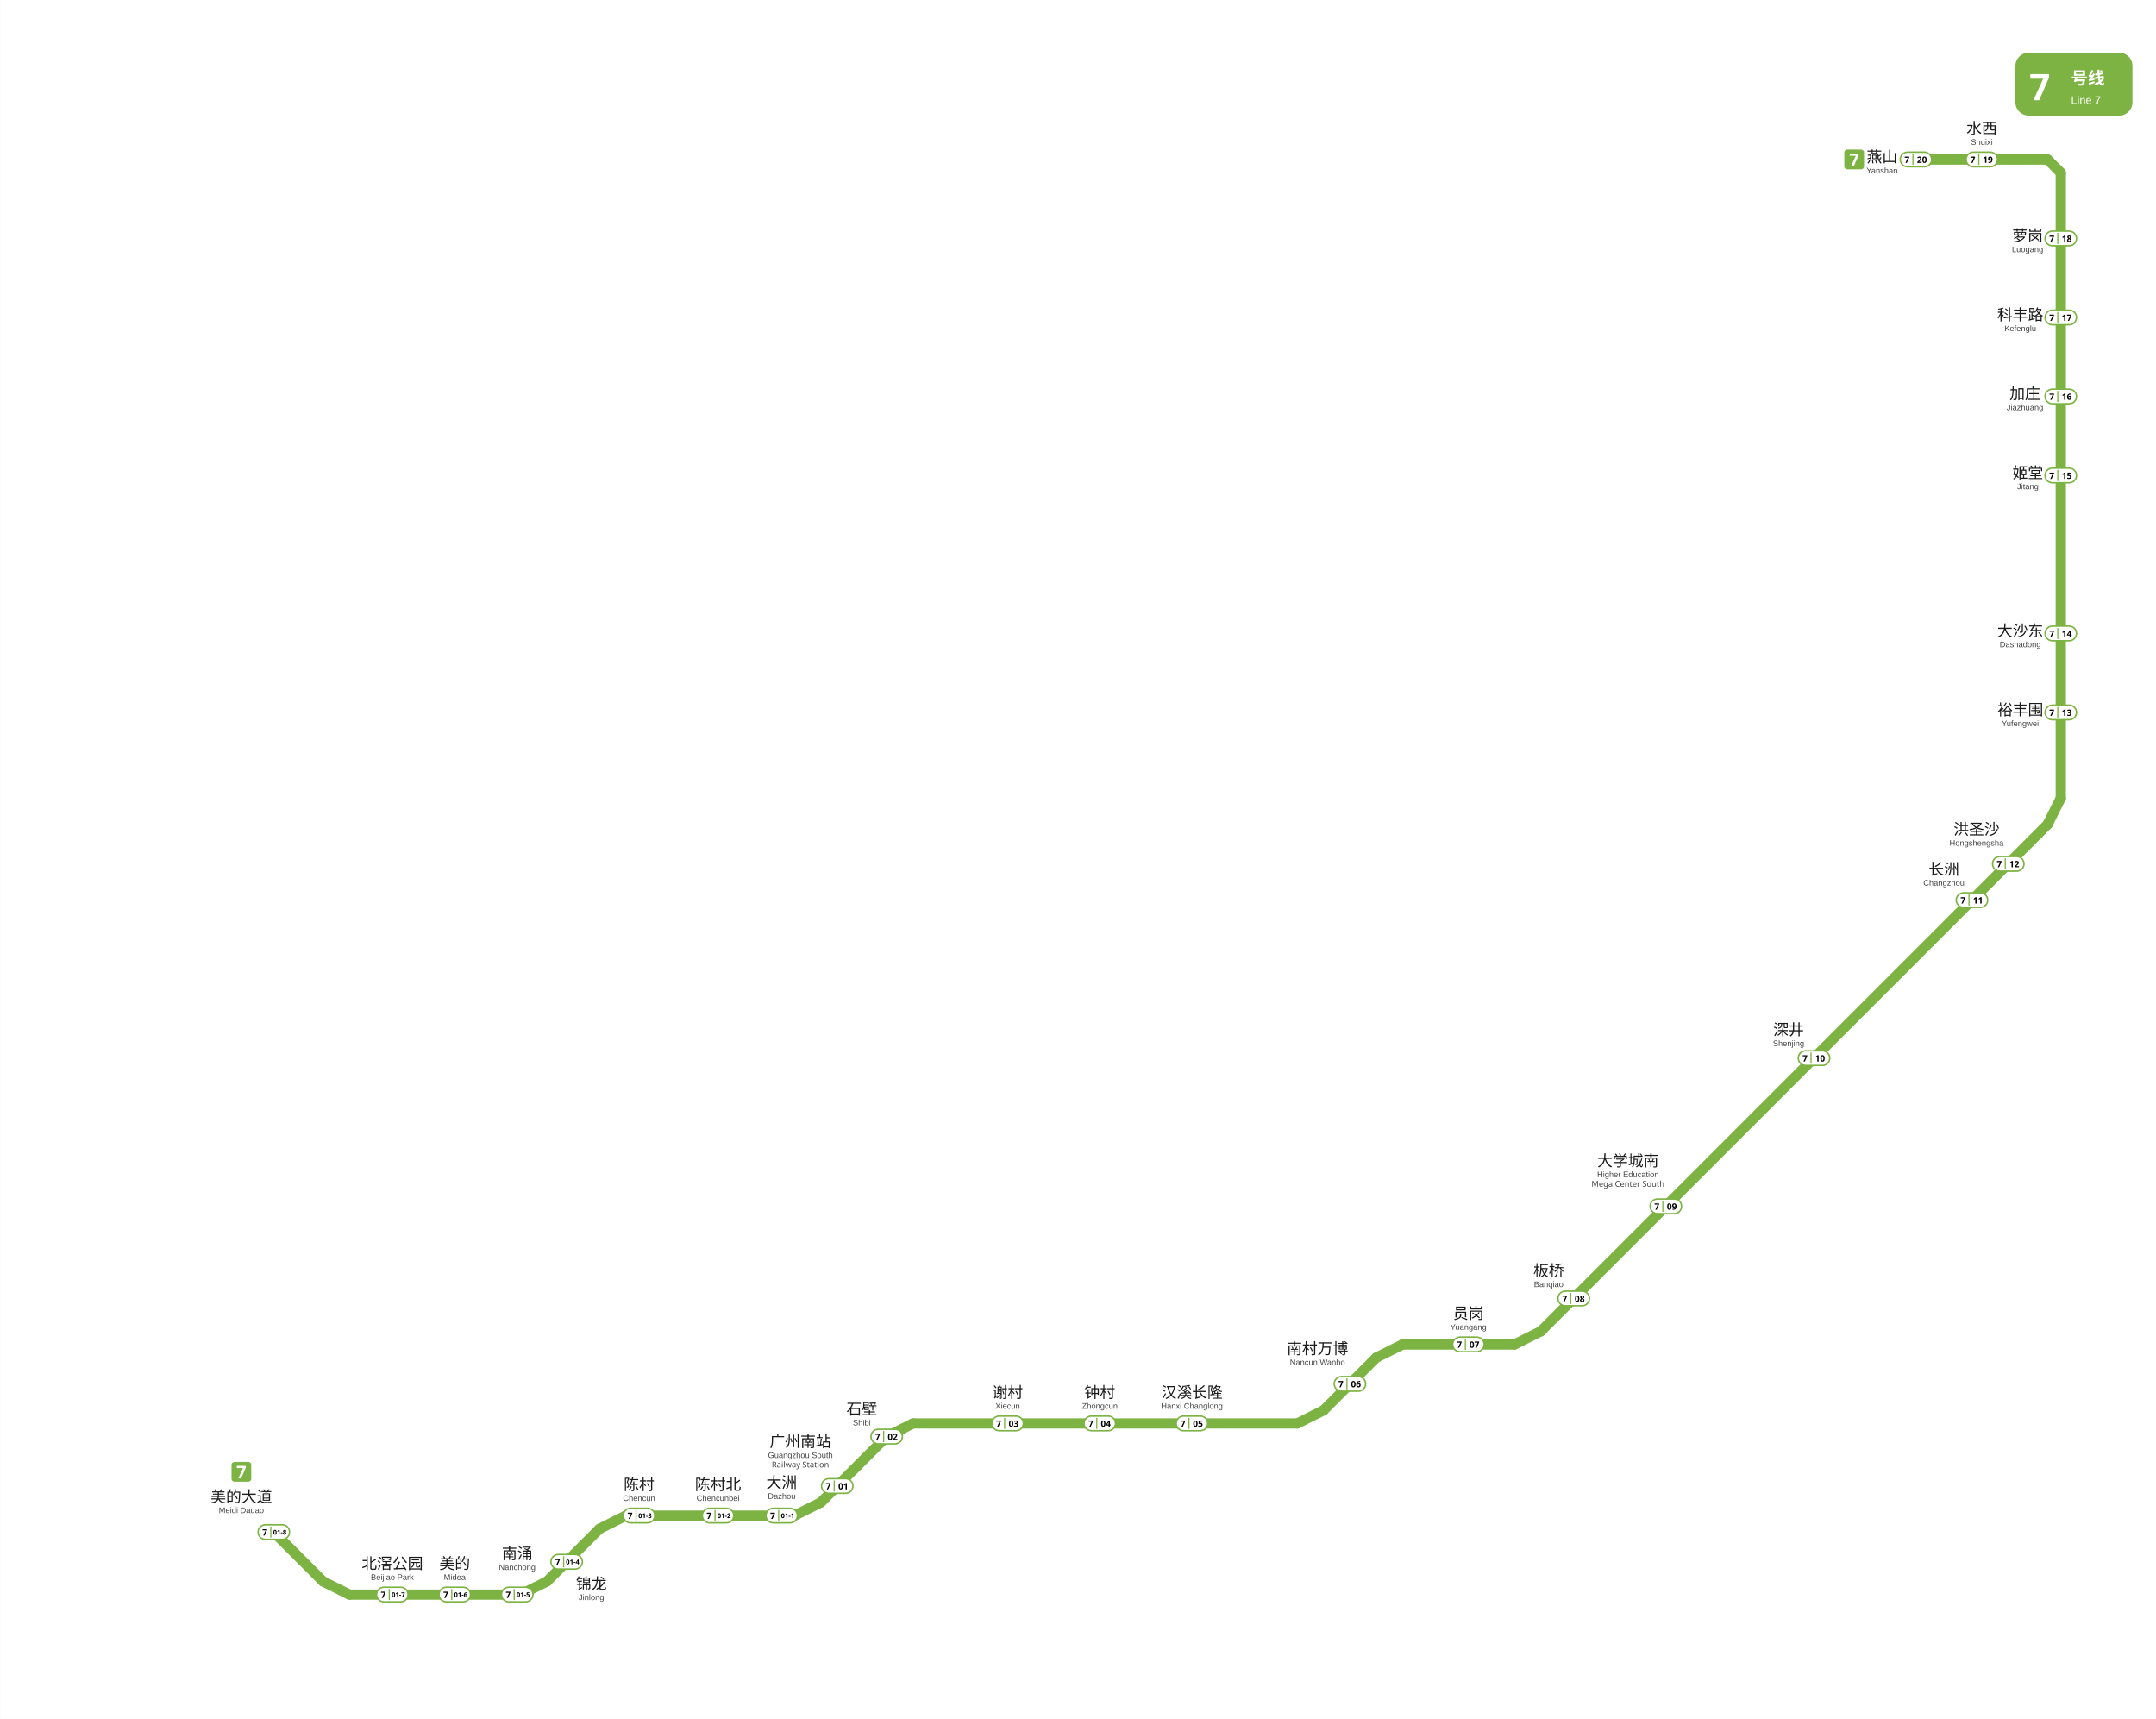
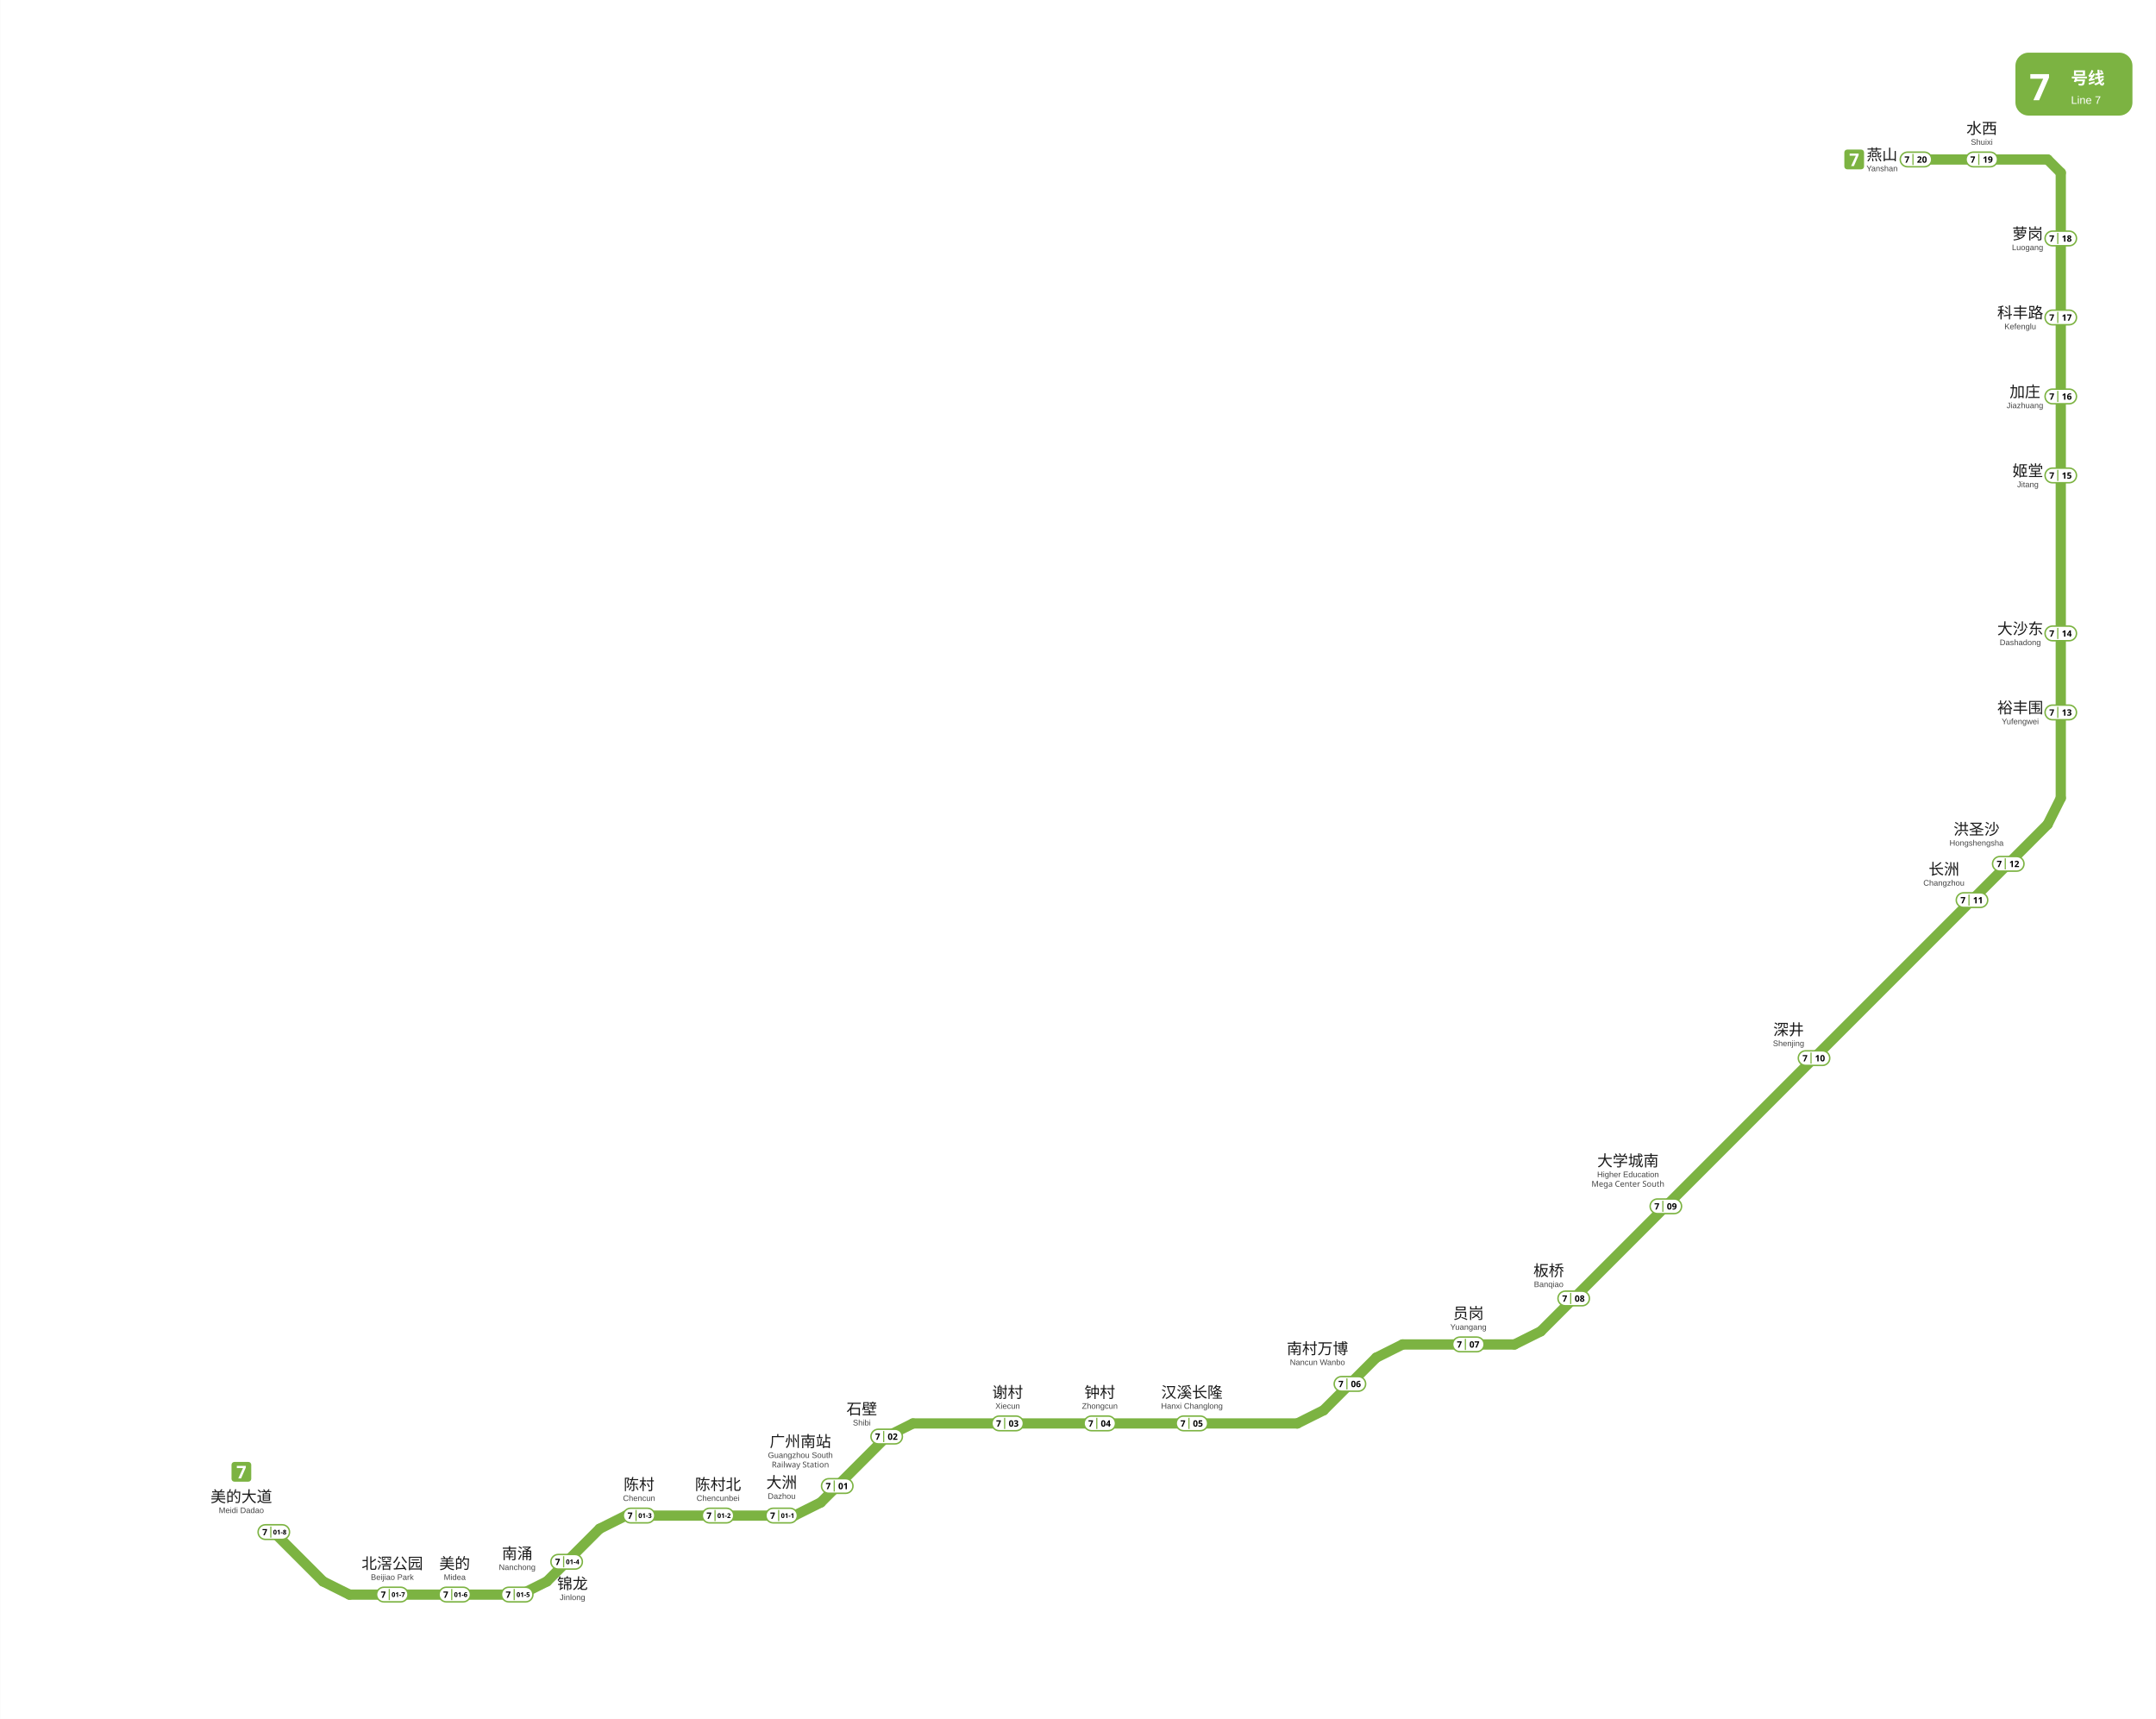
<svg xmlns="http://www.w3.org/2000/svg" viewBox="845.7 577.2 1473.8 1175.0" data-pins="加庄,北滘公园,南村万博,南涌,员岗,大学城南,大沙东,大洲,姬堂,广州南站,板桥,水西,汉溪长隆,洪圣沙,深井,燕山,石壁,科丰路,美的,美的大道,萝岗,裕丰围,谢村,钟村,锦龙,长洲,陈村,陈村北" width="1474" height="1175">
  <rect x="845.717" y="577.2" width="1473.783" height="1175.05" fill="#ffffff" />
  <g id="走廊">
    <line x1="1032.75" y1="1624.50" x2="1066.50" y2="1658.25" style="fill:none;stroke:#7CB342;stroke-width:7;stroke-linecap:round" />
    <line x1="1084.50" y1="1667.25" x2="1066.50" y2="1658.25" style="fill:none;stroke:#7CB342;stroke-width:7;stroke-linecap:round" />
    <line x1="1084.50" y1="1667.25" x2="1201.50" y2="1667.25" style="fill:none;stroke:#7CB342;stroke-width:7;stroke-linecap:round" />
    <line x1="1201.50" y1="1667.25" x2="1219.50" y2="1658.25" style="fill:none;stroke:#7CB342;stroke-width:7;stroke-linecap:round" />
    <line x1="1219.50" y1="1658.25" x2="1255.50" y2="1622.25" style="fill:none;stroke:#7CB342;stroke-width:7;stroke-linecap:round" />
    <line x1="1273.50" y1="1613.25" x2="1255.50" y2="1622.25" style="fill:none;stroke:#7CB342;stroke-width:7;stroke-linecap:round" />
    <line x1="1273.50" y1="1613.25" x2="1388.75" y2="1613.25" style="fill:none;stroke:#7CB342;stroke-width:7;stroke-linecap:round" />
    <line x1="1388.75" y1="1613.25" x2="1406.75" y2="1604.25" style="fill:none;stroke:#7CB342;stroke-width:7;stroke-linecap:round" />
    <line x1="1406.75" y1="1604.25" x2="1451.75" y2="1559.25" style="fill:none;stroke:#7CB342;stroke-width:7;stroke-linecap:round" />
    <line x1="1469.75" y1="1550.25" x2="1451.75" y2="1559.25" style="fill:none;stroke:#7CB342;stroke-width:7;stroke-linecap:round" />
    <line x1="1469.75" y1="1550.25" x2="1732.50" y2="1550.25" style="fill:none;stroke:#7CB342;stroke-width:7;stroke-linecap:round" />
    <line x1="1732.50" y1="1550.25" x2="1750.50" y2="1541.25" style="fill:none;stroke:#7CB342;stroke-width:7;stroke-linecap:round" />
    <line x1="1750.50" y1="1541.25" x2="1786.50" y2="1505.25" style="fill:none;stroke:#7CB342;stroke-width:7;stroke-linecap:round" />
    <line x1="1804.50" y1="1496.25" x2="1786.50" y2="1505.25" style="fill:none;stroke:#7CB342;stroke-width:7;stroke-linecap:round" />
    <line x1="1804.50" y1="1496.25" x2="1881.00" y2="1496.25" style="fill:none;stroke:#7CB342;stroke-width:7;stroke-linecap:round" />
    <line x1="1881.00" y1="1496.25" x2="1899.00" y2="1487.25" style="fill:none;stroke:#7CB342;stroke-width:7;stroke-linecap:round" />
    <line x1="1899.00" y1="1487.25" x2="2245.50" y2="1140.75" style="fill:none;stroke:#7CB342;stroke-width:7;stroke-linecap:round" />
    <line x1="2245.50" y1="686.25" x2="2155.50" y2="686.25" style="fill:none;stroke:#7CB342;stroke-width:7;stroke-linecap:round" />
    <line x1="2254.50" y1="695.25" x2="2245.50" y2="686.25" style="fill:none;stroke:#7CB342;stroke-width:7;stroke-linecap:round" />
    <line x1="2254.50" y1="1122.75" x2="2245.50" y2="1140.75" style="fill:none;stroke:#7CB342;stroke-width:7;stroke-linecap:round" />
    <line x1="2254.50" y1="1122.75" x2="2254.50" y2="695.25" style="fill:none;stroke:#7CB342;stroke-width:7;stroke-linecap:round" />
  </g>
  <g id="线路徽标">
    <g data-badge="header" transform="translate(2223.5 613.2)" data-ink="#FFFFFF" data-box="2223.5,613.2,2303.5,656.2" data-chip="2223.5,613.2,2303.5,656.2">
      <rect x="0" y="0" width="80.0" height="43.0" rx="9.0" fill="#7CB342" />
      <text x="9.5" y="32.5" font-family="'Microsoft YaHei', sans-serif" font-size="25" font-weight="bold" fill="#FFFFFF">7</text>
      <text x="38.0" y="21.5" font-family="'Microsoft YaHei', sans-serif" font-size="11.5" font-weight="600" fill="#FFFFFF">号线</text>
      <text x="38.0" y="35.0" font-family="Arial, sans-serif" font-size="7.5" fill="#FFFFFF">Line 7</text>
    </g>
    <g data-badge="chip" transform="translate(1003.88 1576.55)" data-box="1003.9,1576.6,1017.4,1590.0">
      <path d="M11.54 13.49h-9.59c-1.07 0 -1.95 -0.88 -1.95 -1.95v-9.59c0 -1.07 0.88 -1.95 1.95 -1.95h9.59c1.07 0 1.95 0.88 1.95 1.95v9.59C13.49 12.61 12.61 13.49 11.54 13.49z" fill="#7CB342" />
      <path d="M4.64 11.24l3.22 -7.04h-4.22v-1.52h6.14v1.14l-3.24 7.43H4.64z" fill="#FFFFFF" />
    </g>
    <g data-badge="chip" transform="translate(2106.52 679.455)" data-box="2106.5,679.5,2120.0,692.9">
      <path d="M11.54 13.49h-9.59c-1.07 0 -1.95 -0.88 -1.95 -1.95v-9.59c0 -1.07 0.88 -1.95 1.95 -1.95h9.59c1.07 0 1.95 0.88 1.95 1.95v9.59C13.49 12.61 12.61 13.49 11.54 13.49z" fill="#7CB342" />
      <path d="M4.64 11.24l3.22 -7.04h-4.22v-1.52h6.14v1.14l-3.24 7.43H4.64z" fill="#FFFFFF" />
    </g>
  </g>
  <g id="站名标注" font-family="'Microsoft YaHei', 'PingFang SC', sans-serif">
    <text x="1010.60" y="1604.00" text-anchor="middle" font-size="10.5" font-weight="500" fill="#1a1a1a">美的大道</text>
    <text x="1010.60" y="1611.50" text-anchor="middle" font-size="5.5" font-family="Arial, sans-serif" fill="#444444">Meidi Dadao</text>
    <text x="1113.80" y="1649.70" text-anchor="middle" font-size="10.5" font-weight="500" fill="#1a1a1a">北滘公园</text>
    <text x="1113.80" y="1657.20" text-anchor="middle" font-size="5.5" font-family="Arial, sans-serif" fill="#444444">Beijiao Park</text>
    <text x="1156.50" y="1649.70" text-anchor="middle" font-size="10.5" font-weight="500" fill="#1a1a1a">美的</text>
    <text x="1156.50" y="1657.20" text-anchor="middle" font-size="5.5" font-family="Arial, sans-serif" fill="#444444">Midea</text>
    <text x="1282.50" y="1595.70" text-anchor="middle" font-size="10.5" font-weight="500" fill="#1a1a1a">陈村</text>
    <text x="1282.50" y="1603.20" text-anchor="middle" font-size="5.5" font-family="Arial, sans-serif" fill="#444444">Chencun</text>
    <text x="1336.50" y="1595.70" text-anchor="middle" font-size="10.5" font-weight="500" fill="#1a1a1a">陈村北</text>
    <text x="1336.50" y="1603.20" text-anchor="middle" font-size="5.5" font-family="Arial, sans-serif" fill="#444444">Chencunbei</text>
    <text x="1380.00" y="1594.30" text-anchor="middle" font-size="10.5" font-weight="500" fill="#1a1a1a">大洲</text>
    <text x="1380.00" y="1601.80" text-anchor="middle" font-size="5.5" font-family="Arial, sans-serif" fill="#444444">Dazhou</text>
    <text x="1534.50" y="1532.70" text-anchor="middle" font-size="10.5" font-weight="500" fill="#1a1a1a">谢村</text>
    <text x="1534.50" y="1540.20" text-anchor="middle" font-size="5.5" font-family="Arial, sans-serif" fill="#444444">Xiecun</text>
    <text x="1597.50" y="1532.70" text-anchor="middle" font-size="10.5" font-weight="500" fill="#1a1a1a">钟村</text>
    <text x="1597.50" y="1540.20" text-anchor="middle" font-size="5.5" font-family="Arial, sans-serif" fill="#444444">Zhongcun</text>
    <text x="1660.50" y="1532.70" text-anchor="middle" font-size="10.5" font-weight="500" fill="#1a1a1a">汉溪长隆</text>
    <text x="1660.50" y="1540.20" text-anchor="middle" font-size="5.5" font-family="Arial, sans-serif" fill="#444444">Hanxi Changlong</text>
    <text x="1746.30" y="1502.80" text-anchor="middle" font-size="10.5" font-weight="500" fill="#1a1a1a">南村万博</text>
    <text x="1746.30" y="1510.30" text-anchor="middle" font-size="5.5" font-family="Arial, sans-serif" fill="#444444">Nancun Wanbo</text>
    <text x="1849.50" y="1478.70" text-anchor="middle" font-size="10.5" font-weight="500" fill="#1a1a1a">员岗</text>
    <text x="1849.50" y="1486.20" text-anchor="middle" font-size="5.5" font-family="Arial, sans-serif" fill="#444444">Yuangang</text>
    <text x="1904.40" y="1449.50" text-anchor="middle" font-size="10.5" font-weight="500" fill="#1a1a1a">板桥</text>
    <text x="1904.40" y="1457.00" text-anchor="middle" font-size="5.5" font-family="Arial, sans-serif" fill="#444444">Banqiao</text>
    <text x="1958.60" y="1374.40" text-anchor="middle" font-size="10.5" font-weight="500" fill="#1a1a1a">大学城南</text>
    <text x="1958.60" y="1381.90" text-anchor="middle" font-size="5.5" font-family="Arial, sans-serif" fill="#444444">Higher Education</text>
    <text x="1958.60" y="1388.40" text-anchor="middle" font-size="5.5" fill="#444444">Mega Center South</text>
    <text x="2068.40" y="1284.80" text-anchor="middle" font-size="10.5" font-weight="500" fill="#1a1a1a">深井</text>
    <text x="2068.40" y="1292.30" text-anchor="middle" font-size="5.5" font-family="Arial, sans-serif" fill="#444444">Shenjing</text>
    <text x="2174.60" y="1175.10" text-anchor="middle" font-size="10.5" font-weight="500" fill="#1a1a1a">长洲</text>
    <text x="2174.60" y="1182.60" text-anchor="middle" font-size="5.5" font-family="Arial, sans-serif" fill="#444444">Changzhou</text>
    <text x="2196.90" y="1147.80" text-anchor="middle" font-size="10.5" font-weight="500" fill="#1a1a1a">洪圣沙</text>
    <text x="2196.90" y="1155.30" text-anchor="middle" font-size="5.5" font-family="Arial, sans-serif" fill="#444444">Hongshengsha</text>
-     <text x="2226.80" y="1066.10" text-anchor="middle" font-size="10.5" font-weight="500" fill="#1a1a1a">裕丰围</text>
-     <text x="2226.80" y="1073.60" text-anchor="middle" font-size="5.5" font-family="Arial, sans-serif" fill="#444444">Yufengwei</text>
-     <text x="2226.80" y="1012.10" text-anchor="middle" font-size="10.5" font-weight="500" fill="#1a1a1a">大沙东</text>
-     <text x="2226.80" y="1019.60" text-anchor="middle" font-size="5.5" font-family="Arial, sans-serif" fill="#444444">Dashadong</text>
-     <text x="2232.00" y="904.12" text-anchor="middle" font-size="10.5" font-weight="500" fill="#1a1a1a">姬堂</text>
-     <text x="2232.00" y="911.62" text-anchor="middle" font-size="5.5" font-family="Arial, sans-serif" fill="#444444">Jitang</text>
-     <text x="2230.00" y="850.08" text-anchor="middle" font-size="10.5" font-weight="500" fill="#1a1a1a">加庄</text>
-     <text x="2230.00" y="857.58" text-anchor="middle" font-size="5.5" font-family="Arial, sans-serif" fill="#444444">Jiazhuang</text>
-     <text x="2226.80" y="796.10" text-anchor="middle" font-size="10.5" font-weight="500" fill="#1a1a1a">科丰路</text>
-     <text x="2226.80" y="803.60" text-anchor="middle" font-size="5.5" font-family="Arial, sans-serif" fill="#444444">Kefenglu</text>
-     <text x="2231.80" y="742.06" text-anchor="middle" font-size="10.5" font-weight="500" fill="#1a1a1a">萝岗</text>
-     <text x="2231.80" y="749.56" text-anchor="middle" font-size="5.5" font-family="Arial, sans-serif" fill="#444444">Luogang</text>
+     <text x="2226.80" y="1064.73" text-anchor="middle" font-size="10.5" font-weight="500" fill="#1a1a1a">裕丰围</text>
+     <text x="2226.80" y="1072.23" text-anchor="middle" font-size="5.5" font-family="Arial, sans-serif" fill="#444444">Yufengwei</text>
+     <text x="2226.80" y="1010.73" text-anchor="middle" font-size="10.5" font-weight="500" fill="#1a1a1a">大沙东</text>
+     <text x="2226.80" y="1018.23" text-anchor="middle" font-size="5.5" font-family="Arial, sans-serif" fill="#444444">Dashadong</text>
+     <text x="2232.00" y="902.73" text-anchor="middle" font-size="10.5" font-weight="500" fill="#1a1a1a">姬堂</text>
+     <text x="2232.00" y="910.23" text-anchor="middle" font-size="5.5" font-family="Arial, sans-serif" fill="#444444">Jitang</text>
+     <text x="2230.00" y="848.73" text-anchor="middle" font-size="10.5" font-weight="500" fill="#1a1a1a">加庄</text>
+     <text x="2230.00" y="856.23" text-anchor="middle" font-size="5.5" font-family="Arial, sans-serif" fill="#444444">Jiazhuang</text>
+     <text x="2226.80" y="794.73" text-anchor="middle" font-size="10.5" font-weight="500" fill="#1a1a1a">科丰路</text>
+     <text x="2226.80" y="802.23" text-anchor="middle" font-size="5.5" font-family="Arial, sans-serif" fill="#444444">Kefenglu</text>
+     <text x="2231.80" y="740.73" text-anchor="middle" font-size="10.5" font-weight="500" fill="#1a1a1a">萝岗</text>
+     <text x="2231.80" y="748.23" text-anchor="middle" font-size="5.5" font-family="Arial, sans-serif" fill="#444444">Luogang</text>
    <text x="2200.50" y="668.70" text-anchor="middle" font-size="10.5" font-weight="500" fill="#1a1a1a">水西</text>
    <text x="2200.50" y="676.20" text-anchor="middle" font-size="5.5" font-family="Arial, sans-serif" fill="#444444">Shuixi</text>
-     <text x="2132.30" y="688.12" text-anchor="middle" font-size="10.5" font-weight="500" fill="#1a1a1a">燕山</text>
-     <text x="2132.30" y="695.62" text-anchor="middle" font-size="5.5" font-family="Arial, sans-serif" fill="#444444">Yanshan</text>
+     <text x="2132.30" y="686.73" text-anchor="middle" font-size="10.5" font-weight="500" fill="#1a1a1a">燕山</text>
+     <text x="2132.30" y="694.23" text-anchor="middle" font-size="5.5" font-family="Arial, sans-serif" fill="#444444">Yanshan</text>
    <text x="1199.20" y="1642.90" text-anchor="middle" font-size="10.5" font-weight="500" fill="#1a1a1a">南涌</text>
    <text x="1199.20" y="1650.40" text-anchor="middle" font-size="5.5" font-family="Arial, sans-serif" fill="#444444">Nanchong</text>
-     <text x="1249.90" y="1663.50" text-anchor="middle" font-size="10.5" font-weight="500" fill="#1a1a1a">锦龙</text>
-     <text x="1249.90" y="1671.00" text-anchor="middle" font-size="5.5" font-family="Arial, sans-serif" fill="#444444">Jinlong</text>
+     <text x="1237.00" y="1663.50" text-anchor="middle" font-size="10.5" font-weight="500" fill="#1a1a1a">锦龙</text>
+     <text x="1237.00" y="1671.00" text-anchor="middle" font-size="5.5" font-family="Arial, sans-serif" fill="#444444">Jinlong</text>
    <text x="1392.80" y="1566.30" text-anchor="middle" font-size="10.5" font-weight="500" fill="#1a1a1a">广州南站</text>
    <text x="1392.80" y="1573.80" text-anchor="middle" font-size="5.5" font-family="Arial, sans-serif" fill="#444444">Guangzhou South</text>
    <text x="1392.80" y="1580.30" text-anchor="middle" font-size="5.5" fill="#444444">Railway Station</text>
    <text x="1434.80" y="1544.10" text-anchor="middle" font-size="10.5" font-weight="500" fill="#1a1a1a">石壁</text>
    <text x="1434.80" y="1551.60" text-anchor="middle" font-size="5.5" font-family="Arial, sans-serif" fill="#444444">Shibi</text>
  </g>
  <g id="编号牌" font-family="'Microsoft YaHei', 'PingFang SC', sans-serif">
    <rect x="1022.05" y="1619.50" width="21.50" height="10.00" rx="5.00" fill="#FFFFFF" stroke="#7CB342" stroke-width="1.0" />
    <line x1="1030.75" y1="1620.70" x2="1030.75" y2="1628.30" stroke="#7CB342" stroke-width="0.8" />
-     <text x="1026.65" y="1624.50" text-anchor="middle" dominant-baseline="central" font-size="6.0" font-weight="700" fill="#000000">7</text>
-     <text x="1036.90" y="1624.50" text-anchor="middle" dominant-baseline="central" textLength="9.70" lengthAdjust="spacingAndGlyphs" font-size="4.5" font-weight="700" fill="#000000">01-8</text>
+     <text x="1026.65" y="1624.38" text-anchor="middle" dominant-baseline="central" font-size="6.0" font-weight="700" fill="#000000">7</text>
+     <text x="1036.90" y="1624.41" text-anchor="middle" dominant-baseline="central" textLength="9.70" lengthAdjust="spacingAndGlyphs" font-size="4.5" font-weight="700" fill="#000000">01-8</text>
    <rect x="1103.05" y="1662.20" width="21.50" height="10.00" rx="5.00" fill="#FFFFFF" stroke="#7CB342" stroke-width="1.0" />
    <line x1="1111.75" y1="1663.40" x2="1111.75" y2="1671.00" stroke="#7CB342" stroke-width="0.8" />
-     <text x="1107.65" y="1667.20" text-anchor="middle" dominant-baseline="central" font-size="6.0" font-weight="700" fill="#000000">7</text>
-     <text x="1117.90" y="1667.20" text-anchor="middle" dominant-baseline="central" textLength="9.70" lengthAdjust="spacingAndGlyphs" font-size="4.5" font-weight="700" fill="#000000">01-7</text>
+     <text x="1107.65" y="1667.08" text-anchor="middle" dominant-baseline="central" font-size="6.0" font-weight="700" fill="#000000">7</text>
+     <text x="1117.90" y="1667.11" text-anchor="middle" dominant-baseline="central" textLength="9.70" lengthAdjust="spacingAndGlyphs" font-size="4.5" font-weight="700" fill="#000000">01-7</text>
    <rect x="1145.75" y="1662.20" width="21.50" height="10.00" rx="5.00" fill="#FFFFFF" stroke="#7CB342" stroke-width="1.0" />
    <line x1="1154.45" y1="1663.40" x2="1154.45" y2="1671.00" stroke="#7CB342" stroke-width="0.8" />
-     <text x="1150.35" y="1667.20" text-anchor="middle" dominant-baseline="central" font-size="6.0" font-weight="700" fill="#000000">7</text>
-     <text x="1160.60" y="1667.20" text-anchor="middle" dominant-baseline="central" textLength="9.70" lengthAdjust="spacingAndGlyphs" font-size="4.5" font-weight="700" fill="#000000">01-6</text>
+     <text x="1150.35" y="1667.08" text-anchor="middle" dominant-baseline="central" font-size="6.0" font-weight="700" fill="#000000">7</text>
+     <text x="1160.60" y="1667.11" text-anchor="middle" dominant-baseline="central" textLength="9.70" lengthAdjust="spacingAndGlyphs" font-size="4.5" font-weight="700" fill="#000000">01-6</text>
    <rect x="1188.45" y="1662.20" width="21.50" height="10.00" rx="5.00" fill="#FFFFFF" stroke="#7CB342" stroke-width="1.0" />
    <line x1="1197.15" y1="1663.40" x2="1197.15" y2="1671.00" stroke="#7CB342" stroke-width="0.8" />
-     <text x="1193.05" y="1667.20" text-anchor="middle" dominant-baseline="central" font-size="6.0" font-weight="700" fill="#000000">7</text>
-     <text x="1203.30" y="1667.20" text-anchor="middle" dominant-baseline="central" textLength="9.70" lengthAdjust="spacingAndGlyphs" font-size="4.5" font-weight="700" fill="#000000">01-5</text>
+     <text x="1193.05" y="1667.08" text-anchor="middle" dominant-baseline="central" font-size="6.0" font-weight="700" fill="#000000">7</text>
+     <text x="1203.30" y="1667.11" text-anchor="middle" dominant-baseline="central" textLength="9.70" lengthAdjust="spacingAndGlyphs" font-size="4.5" font-weight="700" fill="#000000">01-5</text>
    <rect x="1222.25" y="1639.80" width="21.50" height="10.00" rx="5.00" fill="#FFFFFF" stroke="#7CB342" stroke-width="1.0" />
    <line x1="1230.95" y1="1641.00" x2="1230.95" y2="1648.60" stroke="#7CB342" stroke-width="0.8" />
-     <text x="1226.85" y="1644.80" text-anchor="middle" dominant-baseline="central" font-size="6.0" font-weight="700" fill="#000000">7</text>
-     <text x="1237.10" y="1644.80" text-anchor="middle" dominant-baseline="central" textLength="9.70" lengthAdjust="spacingAndGlyphs" font-size="4.5" font-weight="700" fill="#000000">01-4</text>
+     <text x="1226.85" y="1644.68" text-anchor="middle" dominant-baseline="central" font-size="6.0" font-weight="700" fill="#000000">7</text>
+     <text x="1237.10" y="1644.71" text-anchor="middle" dominant-baseline="central" textLength="9.70" lengthAdjust="spacingAndGlyphs" font-size="4.5" font-weight="700" fill="#000000">01-4</text>
    <rect x="1271.75" y="1608.20" width="21.50" height="10.00" rx="5.00" fill="#FFFFFF" stroke="#7CB342" stroke-width="1.0" />
    <line x1="1280.45" y1="1609.40" x2="1280.45" y2="1617.00" stroke="#7CB342" stroke-width="0.8" />
-     <text x="1276.35" y="1613.20" text-anchor="middle" dominant-baseline="central" font-size="6.0" font-weight="700" fill="#000000">7</text>
-     <text x="1286.60" y="1613.20" text-anchor="middle" dominant-baseline="central" textLength="9.70" lengthAdjust="spacingAndGlyphs" font-size="4.5" font-weight="700" fill="#000000">01-3</text>
+     <text x="1276.35" y="1613.08" text-anchor="middle" dominant-baseline="central" font-size="6.0" font-weight="700" fill="#000000">7</text>
+     <text x="1286.60" y="1613.11" text-anchor="middle" dominant-baseline="central" textLength="9.70" lengthAdjust="spacingAndGlyphs" font-size="4.5" font-weight="700" fill="#000000">01-3</text>
    <rect x="1325.75" y="1608.20" width="21.50" height="10.00" rx="5.00" fill="#FFFFFF" stroke="#7CB342" stroke-width="1.0" />
    <line x1="1334.45" y1="1609.40" x2="1334.45" y2="1617.00" stroke="#7CB342" stroke-width="0.8" />
-     <text x="1330.35" y="1613.20" text-anchor="middle" dominant-baseline="central" font-size="6.0" font-weight="700" fill="#000000">7</text>
-     <text x="1340.60" y="1613.20" text-anchor="middle" dominant-baseline="central" textLength="9.70" lengthAdjust="spacingAndGlyphs" font-size="4.5" font-weight="700" fill="#000000">01-2</text>
+     <text x="1330.35" y="1613.08" text-anchor="middle" dominant-baseline="central" font-size="6.0" font-weight="700" fill="#000000">7</text>
+     <text x="1340.60" y="1613.11" text-anchor="middle" dominant-baseline="central" textLength="9.70" lengthAdjust="spacingAndGlyphs" font-size="4.5" font-weight="700" fill="#000000">01-2</text>
    <rect x="1369.25" y="1608.20" width="21.50" height="10.00" rx="5.00" fill="#FFFFFF" stroke="#7CB342" stroke-width="1.0" />
    <line x1="1377.95" y1="1609.40" x2="1377.95" y2="1617.00" stroke="#7CB342" stroke-width="0.8" />
-     <text x="1373.85" y="1613.20" text-anchor="middle" dominant-baseline="central" font-size="6.0" font-weight="700" fill="#000000">7</text>
-     <text x="1384.10" y="1613.20" text-anchor="middle" dominant-baseline="central" textLength="9.70" lengthAdjust="spacingAndGlyphs" font-size="4.5" font-weight="700" fill="#000000">01-1</text>
+     <text x="1373.85" y="1613.08" text-anchor="middle" dominant-baseline="central" font-size="6.0" font-weight="700" fill="#000000">7</text>
+     <text x="1384.10" y="1613.11" text-anchor="middle" dominant-baseline="central" textLength="9.70" lengthAdjust="spacingAndGlyphs" font-size="4.5" font-weight="700" fill="#000000">01-1</text>
    <rect x="1407.25" y="1588.00" width="21.50" height="10.00" rx="5.00" fill="#FFFFFF" stroke="#7CB342" stroke-width="1.0" />
    <line x1="1415.95" y1="1589.20" x2="1415.95" y2="1596.80" stroke="#7CB342" stroke-width="0.8" />
-     <text x="1411.85" y="1593.00" text-anchor="middle" dominant-baseline="central" font-size="6.0" font-weight="700" fill="#000000">7</text>
-     <text x="1422.10" y="1593.00" text-anchor="middle" dominant-baseline="central" font-size="6.0" font-weight="700" fill="#000000">01</text>
+     <text x="1411.85" y="1592.88" text-anchor="middle" dominant-baseline="central" font-size="6.0" font-weight="700" fill="#000000">7</text>
+     <text x="1422.10" y="1592.88" text-anchor="middle" dominant-baseline="central" font-size="6.0" font-weight="700" fill="#000000">01</text>
    <rect x="1441.05" y="1554.20" width="21.50" height="10.00" rx="5.00" fill="#FFFFFF" stroke="#7CB342" stroke-width="1.0" />
    <line x1="1449.75" y1="1555.40" x2="1449.75" y2="1563.00" stroke="#7CB342" stroke-width="0.8" />
-     <text x="1445.65" y="1559.20" text-anchor="middle" dominant-baseline="central" font-size="6.0" font-weight="700" fill="#000000">7</text>
-     <text x="1455.90" y="1559.20" text-anchor="middle" dominant-baseline="central" font-size="6.0" font-weight="700" fill="#000000">02</text>
+     <text x="1445.65" y="1559.08" text-anchor="middle" dominant-baseline="central" font-size="6.0" font-weight="700" fill="#000000">7</text>
+     <text x="1455.90" y="1559.08" text-anchor="middle" dominant-baseline="central" font-size="6.0" font-weight="700" fill="#000000">02</text>
    <rect x="1523.75" y="1545.20" width="21.50" height="10.00" rx="5.00" fill="#FFFFFF" stroke="#7CB342" stroke-width="1.0" />
    <line x1="1532.45" y1="1546.40" x2="1532.45" y2="1554.00" stroke="#7CB342" stroke-width="0.8" />
-     <text x="1528.35" y="1550.20" text-anchor="middle" dominant-baseline="central" font-size="6.0" font-weight="700" fill="#000000">7</text>
-     <text x="1538.60" y="1550.20" text-anchor="middle" dominant-baseline="central" font-size="6.0" font-weight="700" fill="#000000">03</text>
+     <text x="1528.35" y="1550.08" text-anchor="middle" dominant-baseline="central" font-size="6.0" font-weight="700" fill="#000000">7</text>
+     <text x="1538.60" y="1550.08" text-anchor="middle" dominant-baseline="central" font-size="6.0" font-weight="700" fill="#000000">03</text>
    <rect x="1586.75" y="1545.20" width="21.50" height="10.00" rx="5.00" fill="#FFFFFF" stroke="#7CB342" stroke-width="1.0" />
    <line x1="1595.45" y1="1546.40" x2="1595.45" y2="1554.00" stroke="#7CB342" stroke-width="0.8" />
-     <text x="1591.35" y="1550.20" text-anchor="middle" dominant-baseline="central" font-size="6.0" font-weight="700" fill="#000000">7</text>
-     <text x="1601.60" y="1550.20" text-anchor="middle" dominant-baseline="central" font-size="6.0" font-weight="700" fill="#000000">04</text>
+     <text x="1591.35" y="1550.08" text-anchor="middle" dominant-baseline="central" font-size="6.0" font-weight="700" fill="#000000">7</text>
+     <text x="1601.60" y="1550.08" text-anchor="middle" dominant-baseline="central" font-size="6.0" font-weight="700" fill="#000000">04</text>
    <rect x="1649.75" y="1545.20" width="21.50" height="10.00" rx="5.00" fill="#FFFFFF" stroke="#7CB342" stroke-width="1.0" />
    <line x1="1658.45" y1="1546.40" x2="1658.45" y2="1554.00" stroke="#7CB342" stroke-width="0.8" />
-     <text x="1654.35" y="1550.20" text-anchor="middle" dominant-baseline="central" font-size="6.0" font-weight="700" fill="#000000">7</text>
-     <text x="1664.60" y="1550.20" text-anchor="middle" dominant-baseline="central" font-size="6.0" font-weight="700" fill="#000000">05</text>
+     <text x="1654.35" y="1550.08" text-anchor="middle" dominant-baseline="central" font-size="6.0" font-weight="700" fill="#000000">7</text>
+     <text x="1664.60" y="1550.08" text-anchor="middle" dominant-baseline="central" font-size="6.0" font-weight="700" fill="#000000">05</text>
    <rect x="1757.75" y="1518.20" width="21.50" height="10.00" rx="5.00" fill="#FFFFFF" stroke="#7CB342" stroke-width="1.0" />
    <line x1="1766.45" y1="1519.40" x2="1766.45" y2="1527.00" stroke="#7CB342" stroke-width="0.8" />
-     <text x="1762.35" y="1523.20" text-anchor="middle" dominant-baseline="central" font-size="6.0" font-weight="700" fill="#000000">7</text>
-     <text x="1772.60" y="1523.20" text-anchor="middle" dominant-baseline="central" font-size="6.0" font-weight="700" fill="#000000">06</text>
+     <text x="1762.35" y="1523.08" text-anchor="middle" dominant-baseline="central" font-size="6.0" font-weight="700" fill="#000000">7</text>
+     <text x="1772.60" y="1523.08" text-anchor="middle" dominant-baseline="central" font-size="6.0" font-weight="700" fill="#000000">06</text>
    <rect x="1838.75" y="1491.20" width="21.50" height="10.00" rx="5.00" fill="#FFFFFF" stroke="#7CB342" stroke-width="1.0" />
    <line x1="1847.45" y1="1492.40" x2="1847.45" y2="1500.00" stroke="#7CB342" stroke-width="0.8" />
-     <text x="1843.35" y="1496.20" text-anchor="middle" dominant-baseline="central" font-size="6.0" font-weight="700" fill="#000000">7</text>
-     <text x="1853.60" y="1496.20" text-anchor="middle" dominant-baseline="central" font-size="6.0" font-weight="700" fill="#000000">07</text>
+     <text x="1843.35" y="1496.08" text-anchor="middle" dominant-baseline="central" font-size="6.0" font-weight="700" fill="#000000">7</text>
+     <text x="1853.60" y="1496.08" text-anchor="middle" dominant-baseline="central" font-size="6.0" font-weight="700" fill="#000000">07</text>
    <rect x="1910.75" y="1459.80" width="21.50" height="10.00" rx="5.00" fill="#FFFFFF" stroke="#7CB342" stroke-width="1.0" />
    <line x1="1919.45" y1="1461.00" x2="1919.45" y2="1468.60" stroke="#7CB342" stroke-width="0.8" />
-     <text x="1915.35" y="1464.80" text-anchor="middle" dominant-baseline="central" font-size="6.0" font-weight="700" fill="#000000">7</text>
-     <text x="1925.60" y="1464.80" text-anchor="middle" dominant-baseline="central" font-size="6.0" font-weight="700" fill="#000000">08</text>
+     <text x="1915.35" y="1464.68" text-anchor="middle" dominant-baseline="central" font-size="6.0" font-weight="700" fill="#000000">7</text>
+     <text x="1925.60" y="1464.68" text-anchor="middle" dominant-baseline="central" font-size="6.0" font-weight="700" fill="#000000">08</text>
    <rect x="1973.75" y="1396.80" width="21.50" height="10.00" rx="5.00" fill="#FFFFFF" stroke="#7CB342" stroke-width="1.0" />
    <line x1="1982.45" y1="1398.00" x2="1982.45" y2="1405.60" stroke="#7CB342" stroke-width="0.8" />
-     <text x="1978.35" y="1401.80" text-anchor="middle" dominant-baseline="central" font-size="6.0" font-weight="700" fill="#000000">7</text>
-     <text x="1988.60" y="1401.80" text-anchor="middle" dominant-baseline="central" font-size="6.0" font-weight="700" fill="#000000">09</text>
+     <text x="1978.35" y="1401.68" text-anchor="middle" dominant-baseline="central" font-size="6.0" font-weight="700" fill="#000000">7</text>
+     <text x="1988.60" y="1401.68" text-anchor="middle" dominant-baseline="central" font-size="6.0" font-weight="700" fill="#000000">09</text>
    <rect x="2075.05" y="1295.50" width="21.50" height="10.00" rx="5.00" fill="#FFFFFF" stroke="#7CB342" stroke-width="1.0" />
    <line x1="2083.75" y1="1296.70" x2="2083.75" y2="1304.30" stroke="#7CB342" stroke-width="0.8" />
-     <text x="2079.65" y="1300.50" text-anchor="middle" dominant-baseline="central" font-size="6.0" font-weight="700" fill="#000000">7</text>
-     <text x="2089.90" y="1300.50" text-anchor="middle" dominant-baseline="central" font-size="6.0" font-weight="700" fill="#000000">10</text>
+     <text x="2079.65" y="1300.38" text-anchor="middle" dominant-baseline="central" font-size="6.0" font-weight="700" fill="#000000">7</text>
+     <text x="2089.90" y="1300.38" text-anchor="middle" dominant-baseline="central" font-size="6.0" font-weight="700" fill="#000000">10</text>
    <rect x="2183.05" y="1187.50" width="21.50" height="10.00" rx="5.00" fill="#FFFFFF" stroke="#7CB342" stroke-width="1.0" />
    <line x1="2191.75" y1="1188.70" x2="2191.75" y2="1196.30" stroke="#7CB342" stroke-width="0.8" />
-     <text x="2187.65" y="1192.50" text-anchor="middle" dominant-baseline="central" font-size="6.0" font-weight="700" fill="#000000">7</text>
-     <text x="2197.90" y="1192.50" text-anchor="middle" dominant-baseline="central" font-size="6.0" font-weight="700" fill="#000000">11</text>
+     <text x="2187.65" y="1192.38" text-anchor="middle" dominant-baseline="central" font-size="6.0" font-weight="700" fill="#000000">7</text>
+     <text x="2197.90" y="1192.38" text-anchor="middle" dominant-baseline="central" font-size="6.0" font-weight="700" fill="#000000">11</text>
    <rect x="2207.85" y="1162.70" width="21.50" height="10.00" rx="5.00" fill="#FFFFFF" stroke="#7CB342" stroke-width="1.0" />
    <line x1="2216.55" y1="1163.90" x2="2216.55" y2="1171.50" stroke="#7CB342" stroke-width="0.8" />
-     <text x="2212.45" y="1167.70" text-anchor="middle" dominant-baseline="central" font-size="6.0" font-weight="700" fill="#000000">7</text>
-     <text x="2222.70" y="1167.70" text-anchor="middle" dominant-baseline="central" font-size="6.0" font-weight="700" fill="#000000">12</text>
+     <text x="2212.45" y="1167.58" text-anchor="middle" dominant-baseline="central" font-size="6.0" font-weight="700" fill="#000000">7</text>
+     <text x="2222.70" y="1167.58" text-anchor="middle" dominant-baseline="central" font-size="6.0" font-weight="700" fill="#000000">12</text>
    <rect x="2243.75" y="1059.20" width="21.50" height="10.00" rx="5.00" fill="#FFFFFF" stroke="#7CB342" stroke-width="1.0" />
    <line x1="2252.45" y1="1060.40" x2="2252.45" y2="1068.00" stroke="#7CB342" stroke-width="0.8" />
-     <text x="2248.35" y="1064.20" text-anchor="middle" dominant-baseline="central" font-size="6.0" font-weight="700" fill="#000000">7</text>
-     <text x="2258.60" y="1064.20" text-anchor="middle" dominant-baseline="central" font-size="6.0" font-weight="700" fill="#000000">13</text>
+     <text x="2248.35" y="1064.08" text-anchor="middle" dominant-baseline="central" font-size="6.0" font-weight="700" fill="#000000">7</text>
+     <text x="2258.60" y="1064.08" text-anchor="middle" dominant-baseline="central" font-size="6.0" font-weight="700" fill="#000000">13</text>
    <rect x="2243.75" y="1005.20" width="21.50" height="10.00" rx="5.00" fill="#FFFFFF" stroke="#7CB342" stroke-width="1.0" />
    <line x1="2252.45" y1="1006.40" x2="2252.45" y2="1014.00" stroke="#7CB342" stroke-width="0.8" />
-     <text x="2248.35" y="1010.20" text-anchor="middle" dominant-baseline="central" font-size="6.0" font-weight="700" fill="#000000">7</text>
-     <text x="2258.60" y="1010.20" text-anchor="middle" dominant-baseline="central" font-size="6.0" font-weight="700" fill="#000000">14</text>
+     <text x="2248.35" y="1010.08" text-anchor="middle" dominant-baseline="central" font-size="6.0" font-weight="700" fill="#000000">7</text>
+     <text x="2258.60" y="1010.08" text-anchor="middle" dominant-baseline="central" font-size="6.0" font-weight="700" fill="#000000">14</text>
    <rect x="2243.75" y="897.20" width="21.50" height="10.00" rx="5.00" fill="#FFFFFF" stroke="#7CB342" stroke-width="1.0" />
    <line x1="2252.45" y1="898.40" x2="2252.45" y2="906.00" stroke="#7CB342" stroke-width="0.8" />
-     <text x="2248.35" y="902.20" text-anchor="middle" dominant-baseline="central" font-size="6.0" font-weight="700" fill="#000000">7</text>
-     <text x="2258.60" y="902.20" text-anchor="middle" dominant-baseline="central" font-size="6.0" font-weight="700" fill="#000000">15</text>
+     <text x="2248.35" y="902.08" text-anchor="middle" dominant-baseline="central" font-size="6.0" font-weight="700" fill="#000000">7</text>
+     <text x="2258.60" y="902.08" text-anchor="middle" dominant-baseline="central" font-size="6.0" font-weight="700" fill="#000000">15</text>
    <rect x="2243.75" y="843.20" width="21.50" height="10.00" rx="5.00" fill="#FFFFFF" stroke="#7CB342" stroke-width="1.0" />
    <line x1="2252.45" y1="844.40" x2="2252.45" y2="852.00" stroke="#7CB342" stroke-width="0.8" />
-     <text x="2248.35" y="848.20" text-anchor="middle" dominant-baseline="central" font-size="6.0" font-weight="700" fill="#000000">7</text>
-     <text x="2258.60" y="848.20" text-anchor="middle" dominant-baseline="central" font-size="6.0" font-weight="700" fill="#000000">16</text>
+     <text x="2248.35" y="848.08" text-anchor="middle" dominant-baseline="central" font-size="6.0" font-weight="700" fill="#000000">7</text>
+     <text x="2258.60" y="848.08" text-anchor="middle" dominant-baseline="central" font-size="6.0" font-weight="700" fill="#000000">16</text>
    <rect x="2243.75" y="789.20" width="21.50" height="10.00" rx="5.00" fill="#FFFFFF" stroke="#7CB342" stroke-width="1.0" />
    <line x1="2252.45" y1="790.40" x2="2252.45" y2="798.00" stroke="#7CB342" stroke-width="0.8" />
-     <text x="2248.35" y="794.20" text-anchor="middle" dominant-baseline="central" font-size="6.0" font-weight="700" fill="#000000">7</text>
-     <text x="2258.60" y="794.20" text-anchor="middle" dominant-baseline="central" font-size="6.0" font-weight="700" fill="#000000">17</text>
+     <text x="2248.35" y="794.08" text-anchor="middle" dominant-baseline="central" font-size="6.0" font-weight="700" fill="#000000">7</text>
+     <text x="2258.60" y="794.08" text-anchor="middle" dominant-baseline="central" font-size="6.0" font-weight="700" fill="#000000">17</text>
    <rect x="2243.75" y="735.20" width="21.50" height="10.00" rx="5.00" fill="#FFFFFF" stroke="#7CB342" stroke-width="1.0" />
    <line x1="2252.45" y1="736.40" x2="2252.45" y2="744.00" stroke="#7CB342" stroke-width="0.8" />
-     <text x="2248.35" y="740.20" text-anchor="middle" dominant-baseline="central" font-size="6.0" font-weight="700" fill="#000000">7</text>
-     <text x="2258.60" y="740.20" text-anchor="middle" dominant-baseline="central" font-size="6.0" font-weight="700" fill="#000000">18</text>
+     <text x="2248.35" y="740.08" text-anchor="middle" dominant-baseline="central" font-size="6.0" font-weight="700" fill="#000000">7</text>
+     <text x="2258.60" y="740.08" text-anchor="middle" dominant-baseline="central" font-size="6.0" font-weight="700" fill="#000000">18</text>
    <rect x="2189.75" y="681.20" width="21.50" height="10.00" rx="5.00" fill="#FFFFFF" stroke="#7CB342" stroke-width="1.0" />
    <line x1="2198.45" y1="682.40" x2="2198.45" y2="690.00" stroke="#7CB342" stroke-width="0.8" />
-     <text x="2194.35" y="686.20" text-anchor="middle" dominant-baseline="central" font-size="6.0" font-weight="700" fill="#000000">7</text>
-     <text x="2204.60" y="686.20" text-anchor="middle" dominant-baseline="central" font-size="6.0" font-weight="700" fill="#000000">19</text>
+     <text x="2194.35" y="686.08" text-anchor="middle" dominant-baseline="central" font-size="6.0" font-weight="700" fill="#000000">7</text>
+     <text x="2204.60" y="686.08" text-anchor="middle" dominant-baseline="central" font-size="6.0" font-weight="700" fill="#000000">19</text>
    <rect x="2144.75" y="681.20" width="21.50" height="10.00" rx="5.00" fill="#FFFFFF" stroke="#7CB342" stroke-width="1.0" />
    <line x1="2153.45" y1="682.40" x2="2153.45" y2="690.00" stroke="#7CB342" stroke-width="0.8" />
-     <text x="2149.35" y="686.20" text-anchor="middle" dominant-baseline="central" font-size="6.0" font-weight="700" fill="#000000">7</text>
-     <text x="2159.60" y="686.20" text-anchor="middle" dominant-baseline="central" font-size="6.0" font-weight="700" fill="#000000">20</text>
+     <text x="2149.35" y="686.08" text-anchor="middle" dominant-baseline="central" font-size="6.0" font-weight="700" fill="#000000">7</text>
+     <text x="2159.60" y="686.08" text-anchor="middle" dominant-baseline="central" font-size="6.0" font-weight="700" fill="#000000">20</text>
  </g>
</svg>
